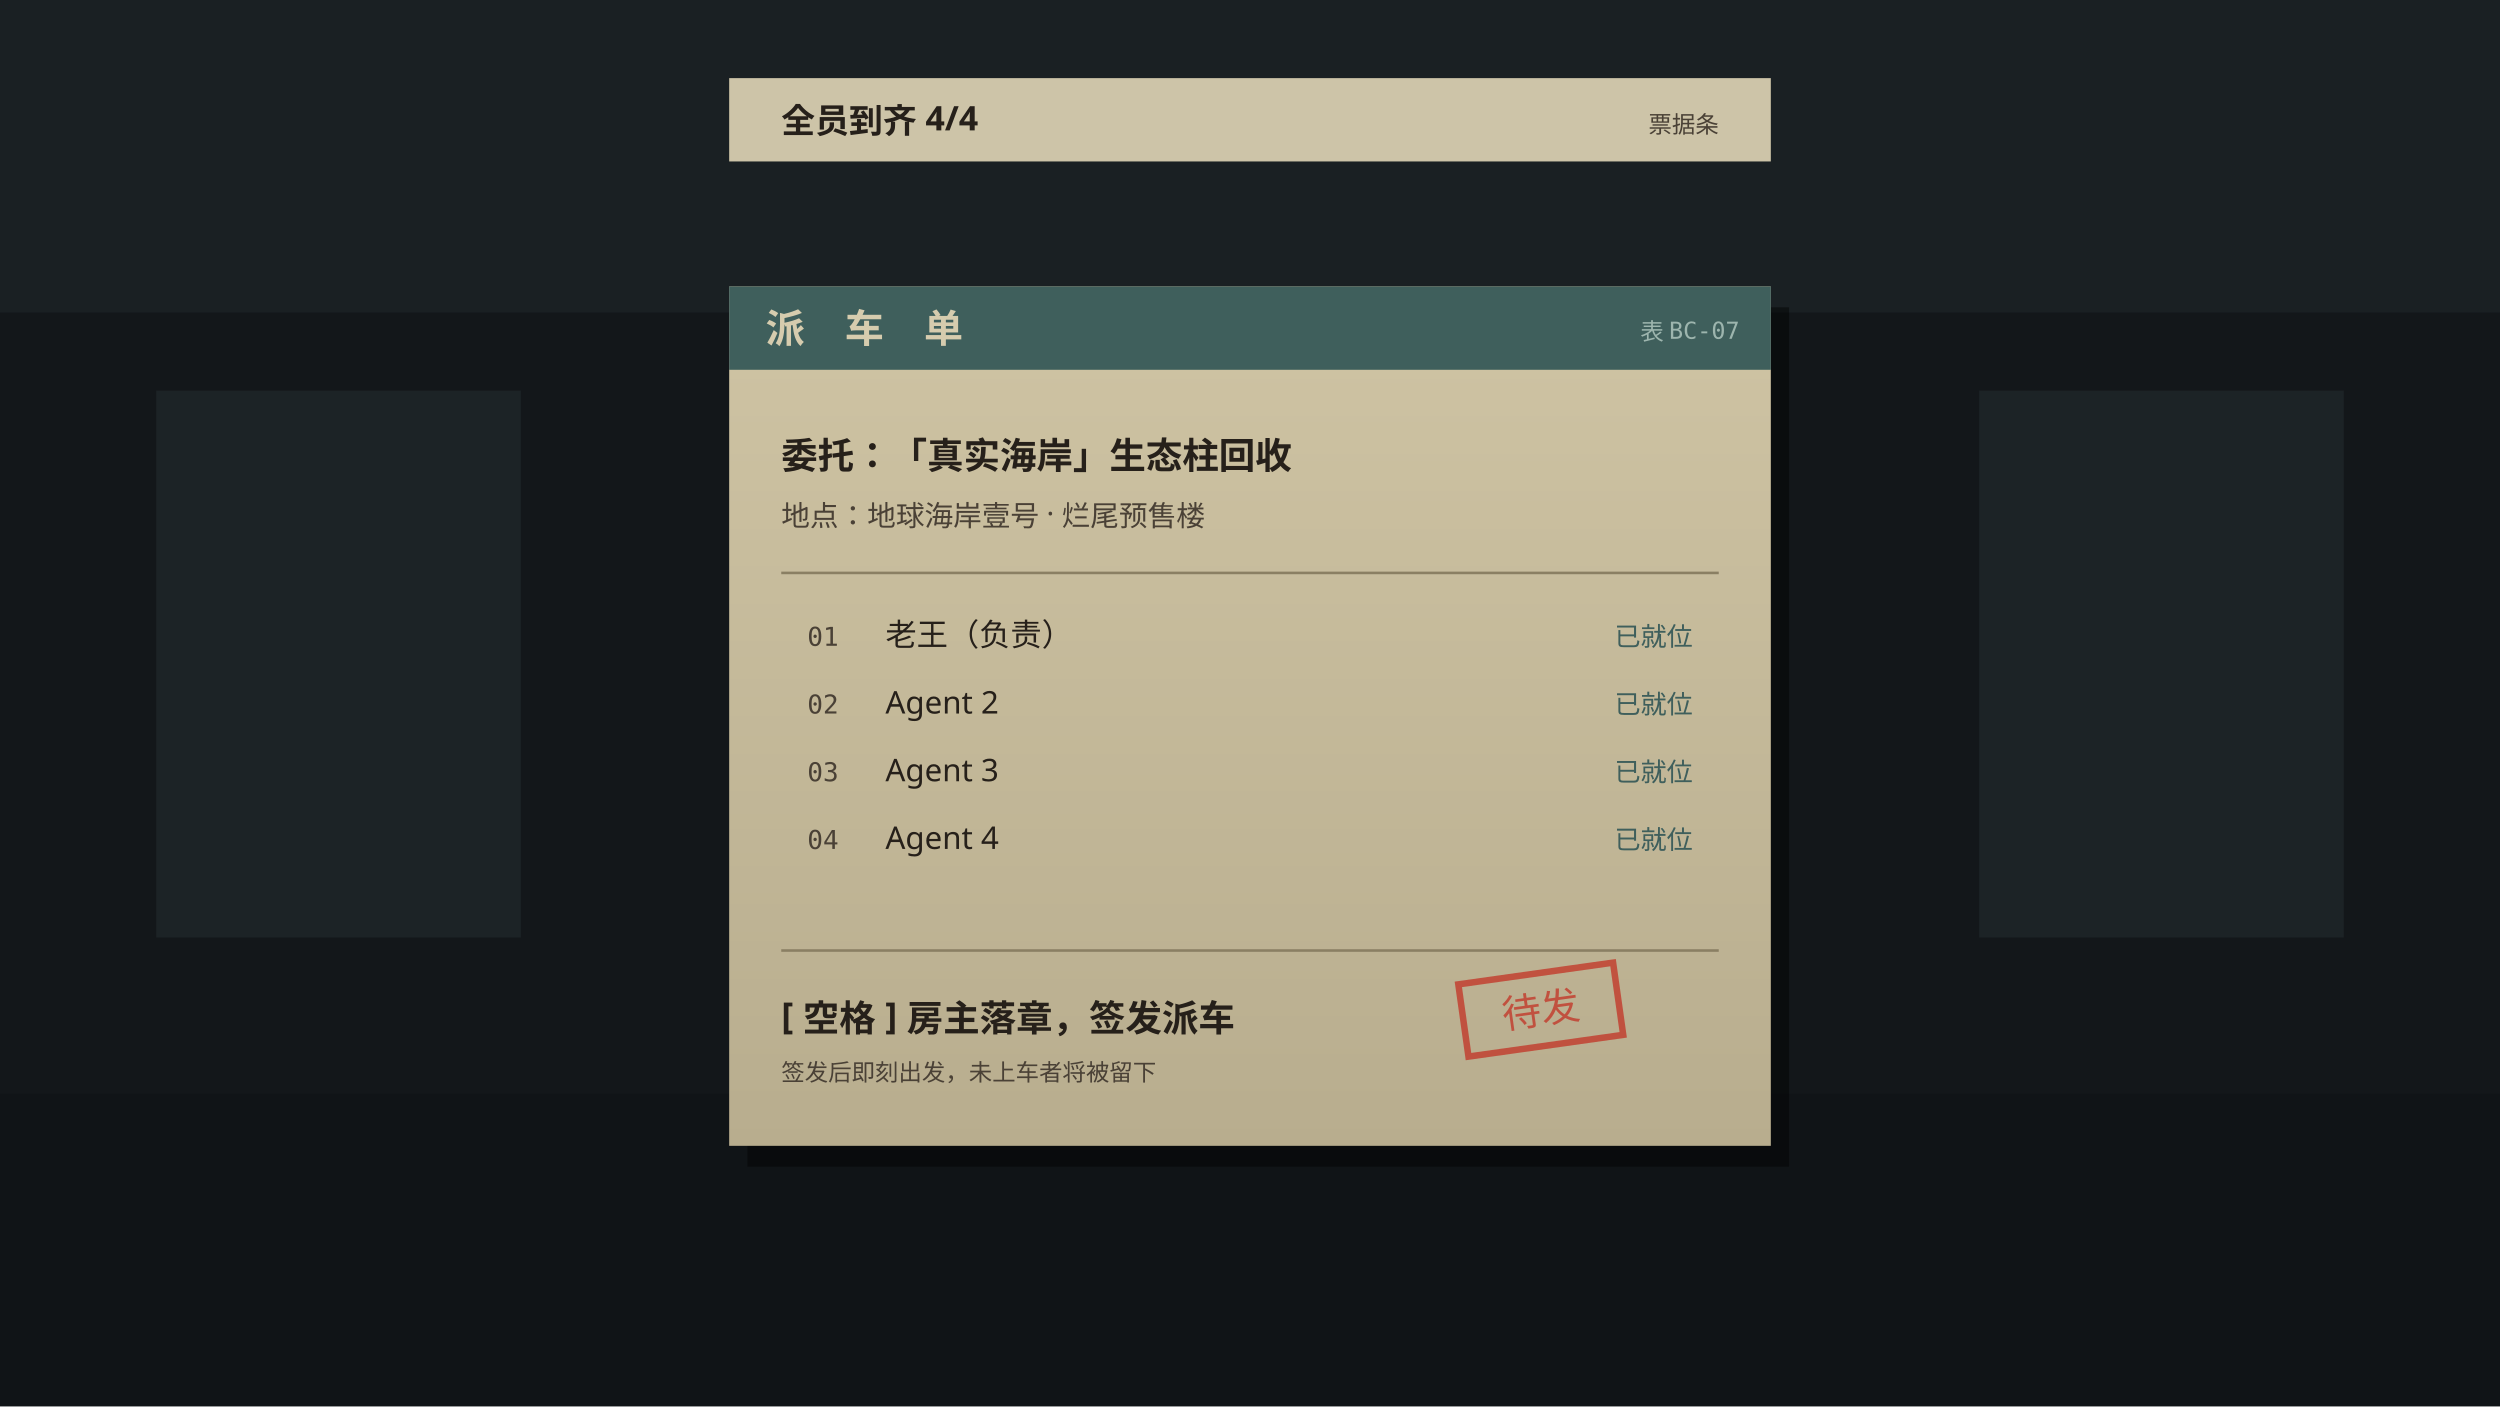
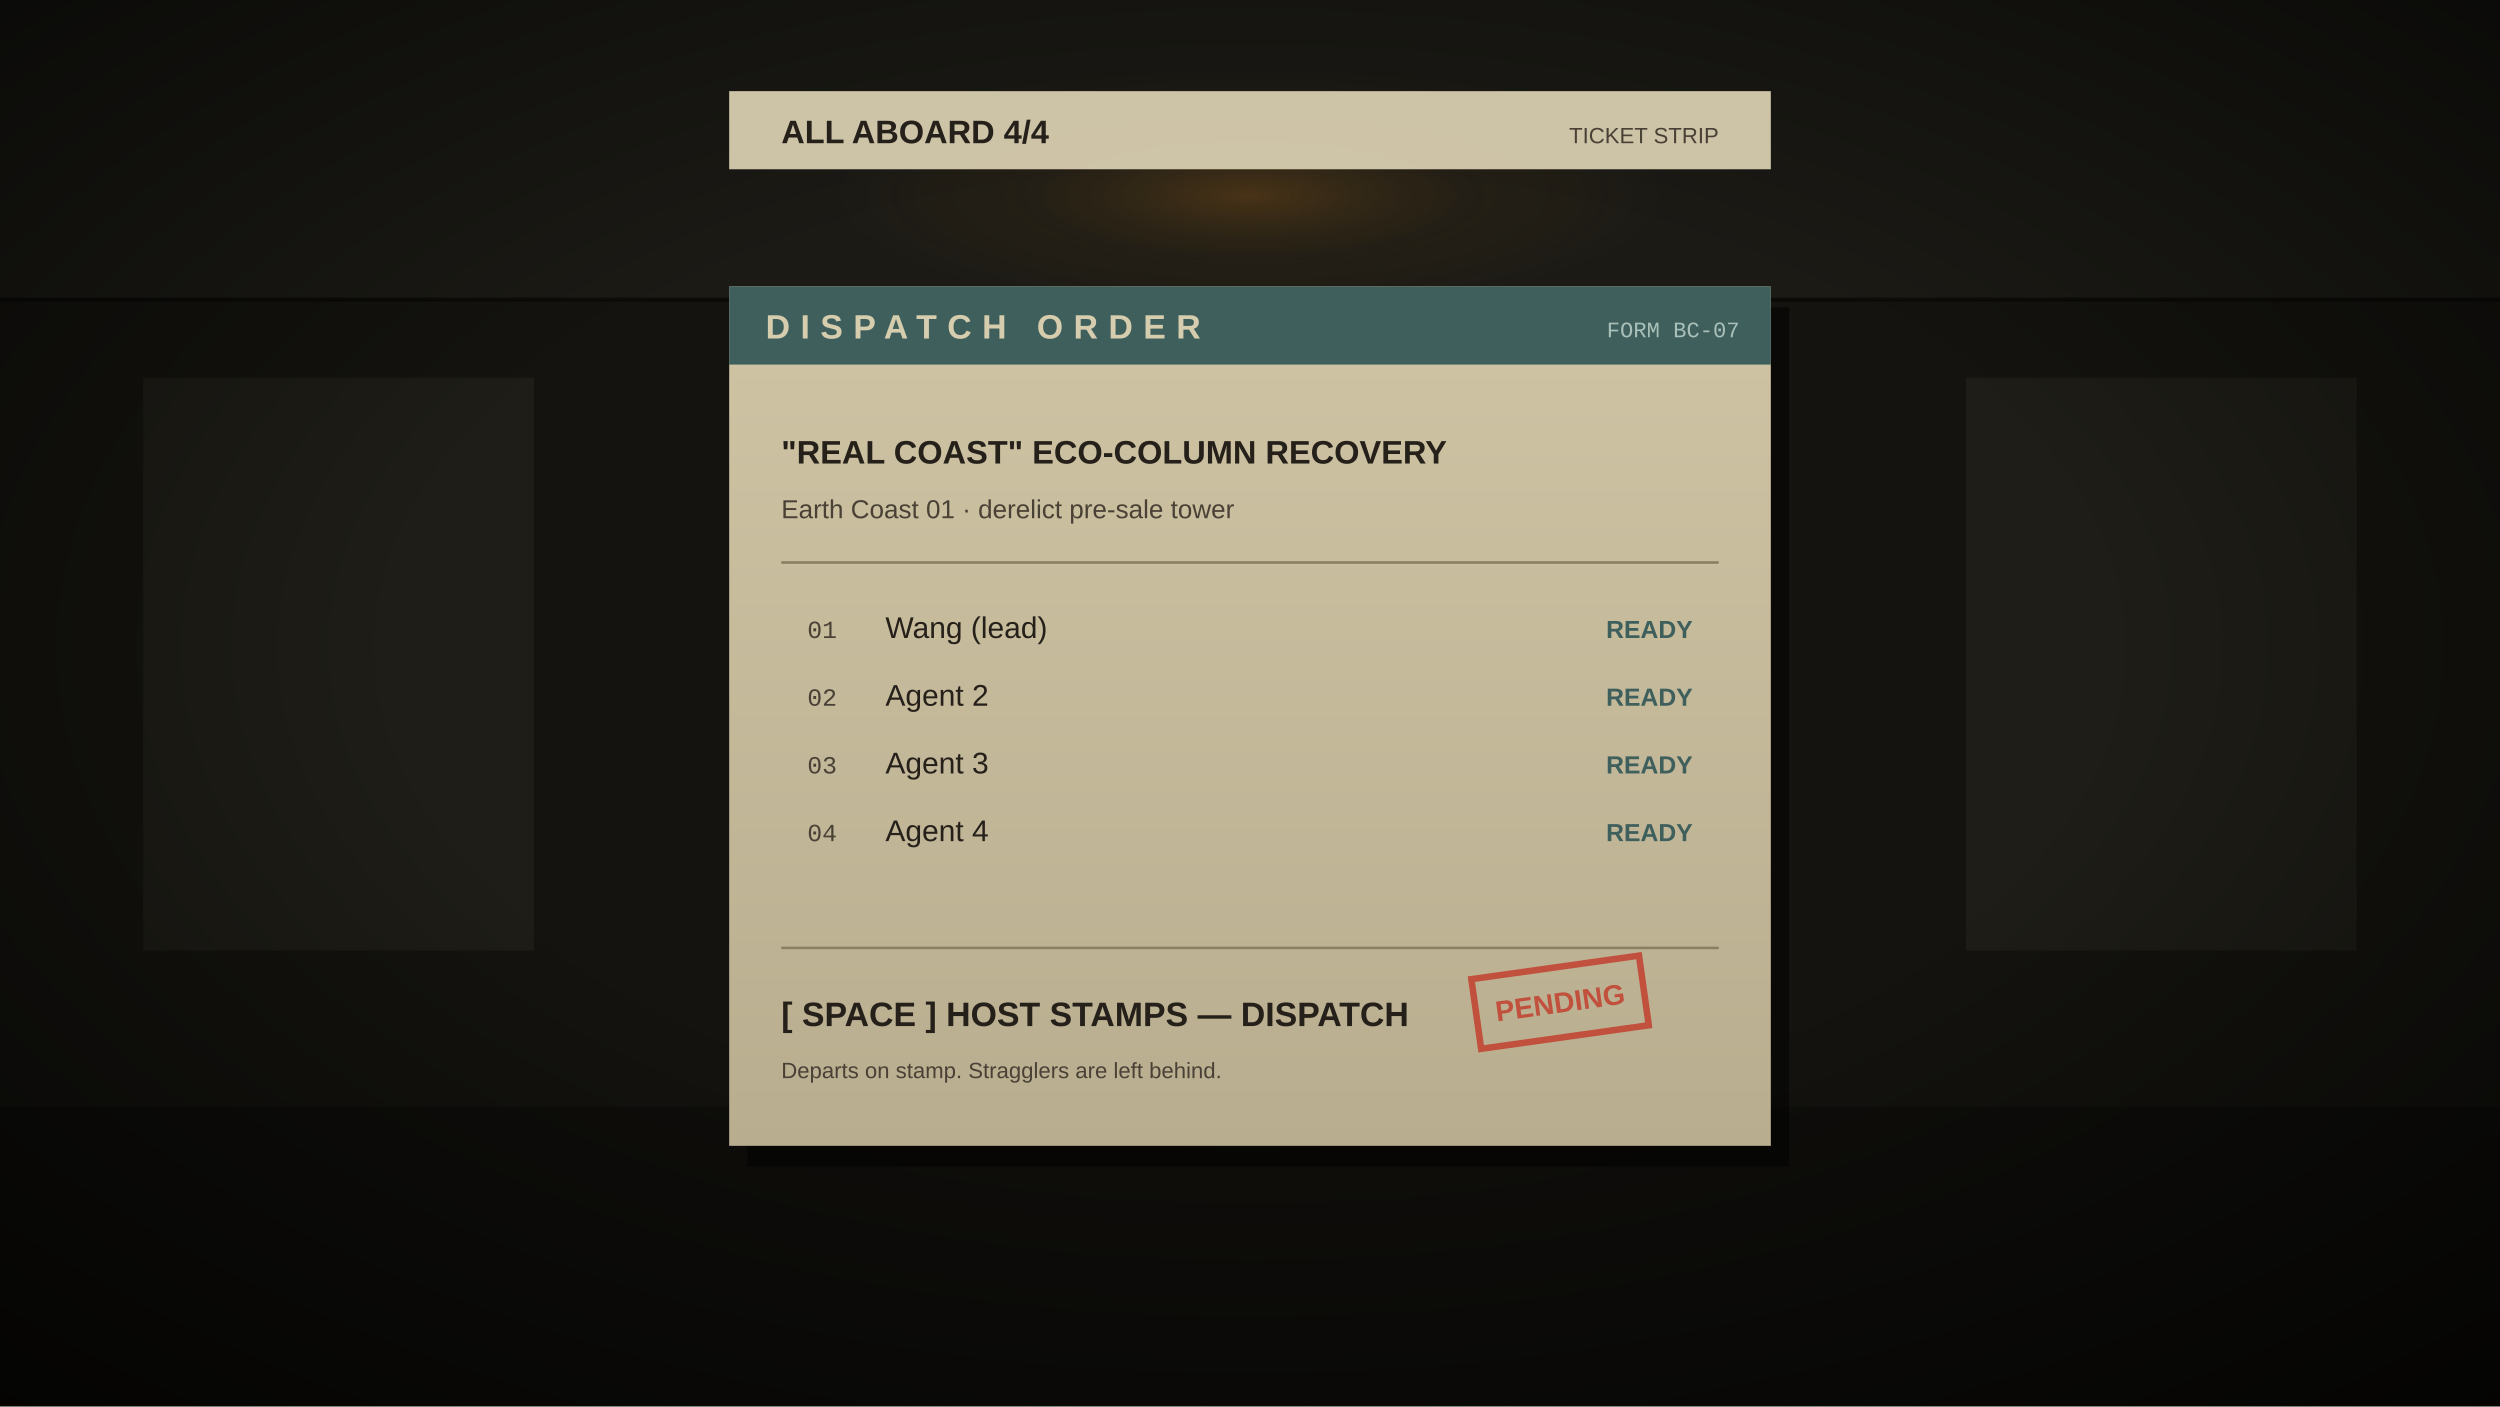
<svg xmlns="http://www.w3.org/2000/svg" width="1920" height="1080" viewBox="0 0 1920 1080">
  <defs>
-     <linearGradient id="olive" x1="0" y1="0" x2="0" y2="1">
-       <stop offset="0" stop-color="#222B22" />
-       <stop offset="1" stop-color="#181F18" />
-     </linearGradient>
+     <radialGradient id="vig" cx="0.5" cy="0.46" r="0.75">
+       <stop offset="0.45" stop-color="#000" stop-opacity="0" />
+       <stop offset="1" stop-color="#000" stop-opacity="0.72" />
+     </radialGradient>
+     <radialGradient id="lamp" cx="0.5" cy="0.5" r="0.5">
+       <stop offset="0" stop-color="#FF9820" stop-opacity="0.34" />
+       <stop offset="0.55" stop-color="#9A6418" stop-opacity="0.10" />
+       <stop offset="1" stop-color="#FF9820" stop-opacity="0" />
+     </radialGradient>
+     <radialGradient id="crtglow" cx="0.5" cy="0.5" r="0.6">
+       <stop offset="0" stop-color="#6CFF5F" stop-opacity="0.16" />
+       <stop offset="1" stop-color="#6CFF5F" stop-opacity="0" />
+     </radialGradient>
    <linearGradient id="paperg" x1="0" y1="0" x2="0" y2="1">
      <stop offset="0" stop-color="#CFC4A4" />
      <stop offset="1" stop-color="#B8AD8E" />
    </linearGradient>
-     <radialGradient id="sodium" cx="0.5" cy="0.5" r="0.5">
-       <stop offset="0" stop-color="#C8861E" stop-opacity="0.5" />
-       <stop offset="1" stop-color="#C8861E" stop-opacity="0" />
-     </radialGradient>
+     <filter id="grain">
+       <feTurbulence type="fractalNoise" baseFrequency="0.9" numOctaves="2" stitchTiles="stitch" />
+       <feColorMatrix type="matrix" values="0 0 0 0 0  0 0 0 0 0  0 0 0 0 0  0 0 0 0.5 0" />
+     </filter>
  </defs>
-   <rect x="0" y="0" width="1920" height="1080" fill="#13171A" />
-   <rect x="0" y="0" width="1920" height="240" fill="#1A2023" />
-   <rect x="0" y="840" width="1920" height="240" fill="#101417" />
-   <rect x="120" y="300" width="280" height="420" fill="#1C2326" />
-   <rect x="1520" y="300" width="280" height="420" fill="#1C2326" />
-   <rect x="560" y="60" width="800" height="64" fill="#D6CCAE" opacity="0.95" />
-   <text x="600" y="102" font-family="Microsoft YaHei" font-size="26" fill="#26201A" text-anchor="start" font-weight="bold">全员到齐 4/4</text>
-   <text x="1320" y="102" font-family="Microsoft YaHei" font-size="18" fill="#4A4136" text-anchor="end">票据条</text>
-   <rect x="574" y="236" width="800" height="660" fill="#000" opacity="0.45" />
+   <rect x="0" y="0" width="1920" height="1080" fill="#14130F" />
+   <rect x="0" y="0" width="1920" height="230" fill="#1B1A15" />
+   <rect x="0" y="850" width="1920" height="230" fill="#0F0E0B" />
+   <rect x="110" y="290" width="300" height="440" fill="#1E1D17" />
+   <rect x="1510" y="290" width="300" height="440" fill="#1E1D17" />
+   <line x1="0" y1="230" x2="1920" y2="230" stroke="#000" stroke-width="3" opacity="0.5" />
+   <ellipse cx="960" cy="150" rx="320" ry="90" fill="url(#lamp)" opacity="0.6" />
+   <rect x="0" y="0" width="1920" height="1080" fill="url(#vig)" />
+   <rect x="0" y="0" width="1920" height="1080" filter="url(#grain)" opacity="0.05" />
+   <rect x="560" y="70" width="800" height="60" fill="#D6CCAE" opacity="0.95" />
+   <text x="600" y="110" font-family="'Liberation Sans','Arial','Helvetica Neue',sans-serif" font-size="25" fill="#26201A" text-anchor="start" font-weight="bold">ALL ABOARD  4/4</text>
+   <text x="1320" y="110" font-family="'Liberation Sans','Arial','Helvetica Neue',sans-serif" font-size="17" fill="#4A4136" text-anchor="end">TICKET STRIP</text>
+   <rect x="574" y="236" width="800" height="660" fill="#000" opacity="0.5" />
  <rect x="560" y="220" width="800" height="660" fill="url(#paperg)" />
-   <rect x="560" y="220" width="800" height="64" fill="#3F5F5C" />
-   <text x="588" y="263" font-family="KaiTi,FangSong" font-size="30" fill="#D6CCAE" text-anchor="start" letter-spacing="12" font-weight="bold">派 车 单</text>
-   <text x="1336" y="261" font-family="Consolas,Microsoft YaHei" font-size="18" fill="#9DB5AE" text-anchor="end">表 BC-07</text>
-   <text x="600" y="360" font-family="Microsoft YaHei" font-size="28" fill="#26201A" text-anchor="start" font-weight="bold">委托：「真实海岸」生态柱回收</text>
-   <text x="600" y="404" font-family="Microsoft YaHei" font-size="22" fill="#4A4136" text-anchor="start">地点：地球海岸壹号 · 烂尾预售楼</text>
-   <line x1="600" y1="440" x2="1320" y2="440" stroke="#8A7F63" stroke-width="2" />
-   <text x="620" y="496" font-family="Consolas,Microsoft YaHei" font-size="20" fill="#4A4136" text-anchor="start">01</text>
-   <text x="680" y="496" font-family="Microsoft YaHei" font-size="24" fill="#26201A" text-anchor="start">老王（负责）</text>
-   <text x="1300" y="496" font-family="Microsoft YaHei" font-size="20" fill="#3F5F5C" text-anchor="end">已就位</text>
-   <text x="620" y="548" font-family="Consolas,Microsoft YaHei" font-size="20" fill="#4A4136" text-anchor="start">02</text>
-   <text x="680" y="548" font-family="Microsoft YaHei" font-size="24" fill="#26201A" text-anchor="start">Agent 2</text>
-   <text x="1300" y="548" font-family="Microsoft YaHei" font-size="20" fill="#3F5F5C" text-anchor="end">已就位</text>
-   <text x="620" y="600" font-family="Consolas,Microsoft YaHei" font-size="20" fill="#4A4136" text-anchor="start">03</text>
-   <text x="680" y="600" font-family="Microsoft YaHei" font-size="24" fill="#26201A" text-anchor="start">Agent 3</text>
-   <text x="1300" y="600" font-family="Microsoft YaHei" font-size="20" fill="#3F5F5C" text-anchor="end">已就位</text>
-   <text x="620" y="652" font-family="Consolas,Microsoft YaHei" font-size="20" fill="#4A4136" text-anchor="start">04</text>
-   <text x="680" y="652" font-family="Microsoft YaHei" font-size="24" fill="#26201A" text-anchor="start">Agent 4</text>
-   <text x="1300" y="652" font-family="Microsoft YaHei" font-size="20" fill="#3F5F5C" text-anchor="end">已就位</text>
-   <line x1="600" y1="730" x2="1320" y2="730" stroke="#8A7F63" stroke-width="2" />
-   <text x="600" y="790" font-family="Microsoft YaHei" font-size="28" fill="#26201A" text-anchor="start" font-weight="bold">[ 空格 ] 房主落章，签发派车</text>
-   <text x="600" y="830" font-family="Microsoft YaHei" font-size="18" fill="#4A4136" text-anchor="start">签发后即刻出发，未上车者将被留下</text>
-   <g transform="translate(1120,756) rotate(-8)" opacity="0.8">
-     <rect x="0" y="0" width="120" height="56" fill="none" stroke="#C23A2B" stroke-width="5" />
-     <text x="60.0" y="38.8" font-family="KaiTi,FangSong" font-size="30" fill="#C23A2B" text-anchor="middle">待发</text>
+   <rect x="560" y="220" width="800" height="60" fill="#3F5F5C" />
+   <text x="588" y="260" font-family="'Liberation Sans','Arial','Helvetica Neue',sans-serif" font-size="26" fill="#D6CCAE" text-anchor="start" letter-spacing="8" font-weight="bold">DISPATCH ORDER</text>
+   <text x="1336" y="259" font-family="'Consolas','Courier New',monospace" font-size="17" fill="#A9C0B8" text-anchor="end">FORM BC-07</text>
+   <text x="600" y="356" font-family="'Liberation Sans','Arial','Helvetica Neue',sans-serif" font-size="25" fill="#26201A" text-anchor="start" font-weight="bold">"REAL COAST" ECO-COLUMN RECOVERY</text>
+   <text x="600" y="398" font-family="'Liberation Sans','Arial','Helvetica Neue',sans-serif" font-size="20" fill="#4A4136" text-anchor="start">Earth Coast 01 · derelict pre-sale tower</text>
+   <line x1="600" y1="432" x2="1320" y2="432" stroke="#8A7F63" stroke-width="2" />
+   <text x="620" y="490" font-family="'Consolas','Courier New',monospace" font-size="19" fill="#4A4136" text-anchor="start">01</text>
+   <text x="680" y="490" font-family="'Liberation Sans','Arial','Helvetica Neue',sans-serif" font-size="23" fill="#26201A" text-anchor="start">Wang (lead)</text>
+   <text x="1300" y="490" font-family="'Liberation Sans','Arial','Helvetica Neue',sans-serif" font-size="19" fill="#3F5F5C" text-anchor="end" font-weight="bold">READY</text>
+   <text x="620" y="542" font-family="'Consolas','Courier New',monospace" font-size="19" fill="#4A4136" text-anchor="start">02</text>
+   <text x="680" y="542" font-family="'Liberation Sans','Arial','Helvetica Neue',sans-serif" font-size="23" fill="#26201A" text-anchor="start">Agent 2</text>
+   <text x="1300" y="542" font-family="'Liberation Sans','Arial','Helvetica Neue',sans-serif" font-size="19" fill="#3F5F5C" text-anchor="end" font-weight="bold">READY</text>
+   <text x="620" y="594" font-family="'Consolas','Courier New',monospace" font-size="19" fill="#4A4136" text-anchor="start">03</text>
+   <text x="680" y="594" font-family="'Liberation Sans','Arial','Helvetica Neue',sans-serif" font-size="23" fill="#26201A" text-anchor="start">Agent 3</text>
+   <text x="1300" y="594" font-family="'Liberation Sans','Arial','Helvetica Neue',sans-serif" font-size="19" fill="#3F5F5C" text-anchor="end" font-weight="bold">READY</text>
+   <text x="620" y="646" font-family="'Consolas','Courier New',monospace" font-size="19" fill="#4A4136" text-anchor="start">04</text>
+   <text x="680" y="646" font-family="'Liberation Sans','Arial','Helvetica Neue',sans-serif" font-size="23" fill="#26201A" text-anchor="start">Agent 4</text>
+   <text x="1300" y="646" font-family="'Liberation Sans','Arial','Helvetica Neue',sans-serif" font-size="19" fill="#3F5F5C" text-anchor="end" font-weight="bold">READY</text>
+   <line x1="600" y1="728" x2="1320" y2="728" stroke="#8A7F63" stroke-width="2" />
+   <text x="600" y="788" font-family="'Liberation Sans','Arial','Helvetica Neue',sans-serif" font-size="26" fill="#26201A" text-anchor="start" font-weight="bold">[ SPACE ]  HOST STAMPS — DISPATCH</text>
+   <text x="600" y="828" font-family="'Liberation Sans','Arial','Helvetica Neue',sans-serif" font-size="17" fill="#4A4136" text-anchor="start">Departs on stamp. Stragglers are left behind.</text>
+   <g transform="translate(1130,752) rotate(-8)" opacity="0.82">
+     <rect x="0" y="0" width="130" height="54" fill="none" stroke="#C23A2B" stroke-width="5" />
+     <text x="65.0" y="34.92" font-family="'Liberation Sans','Arial','Helvetica Neue',sans-serif" font-size="22" fill="#C23A2B" text-anchor="middle" font-weight="bold">PENDING</text>
  </g>
</svg>
